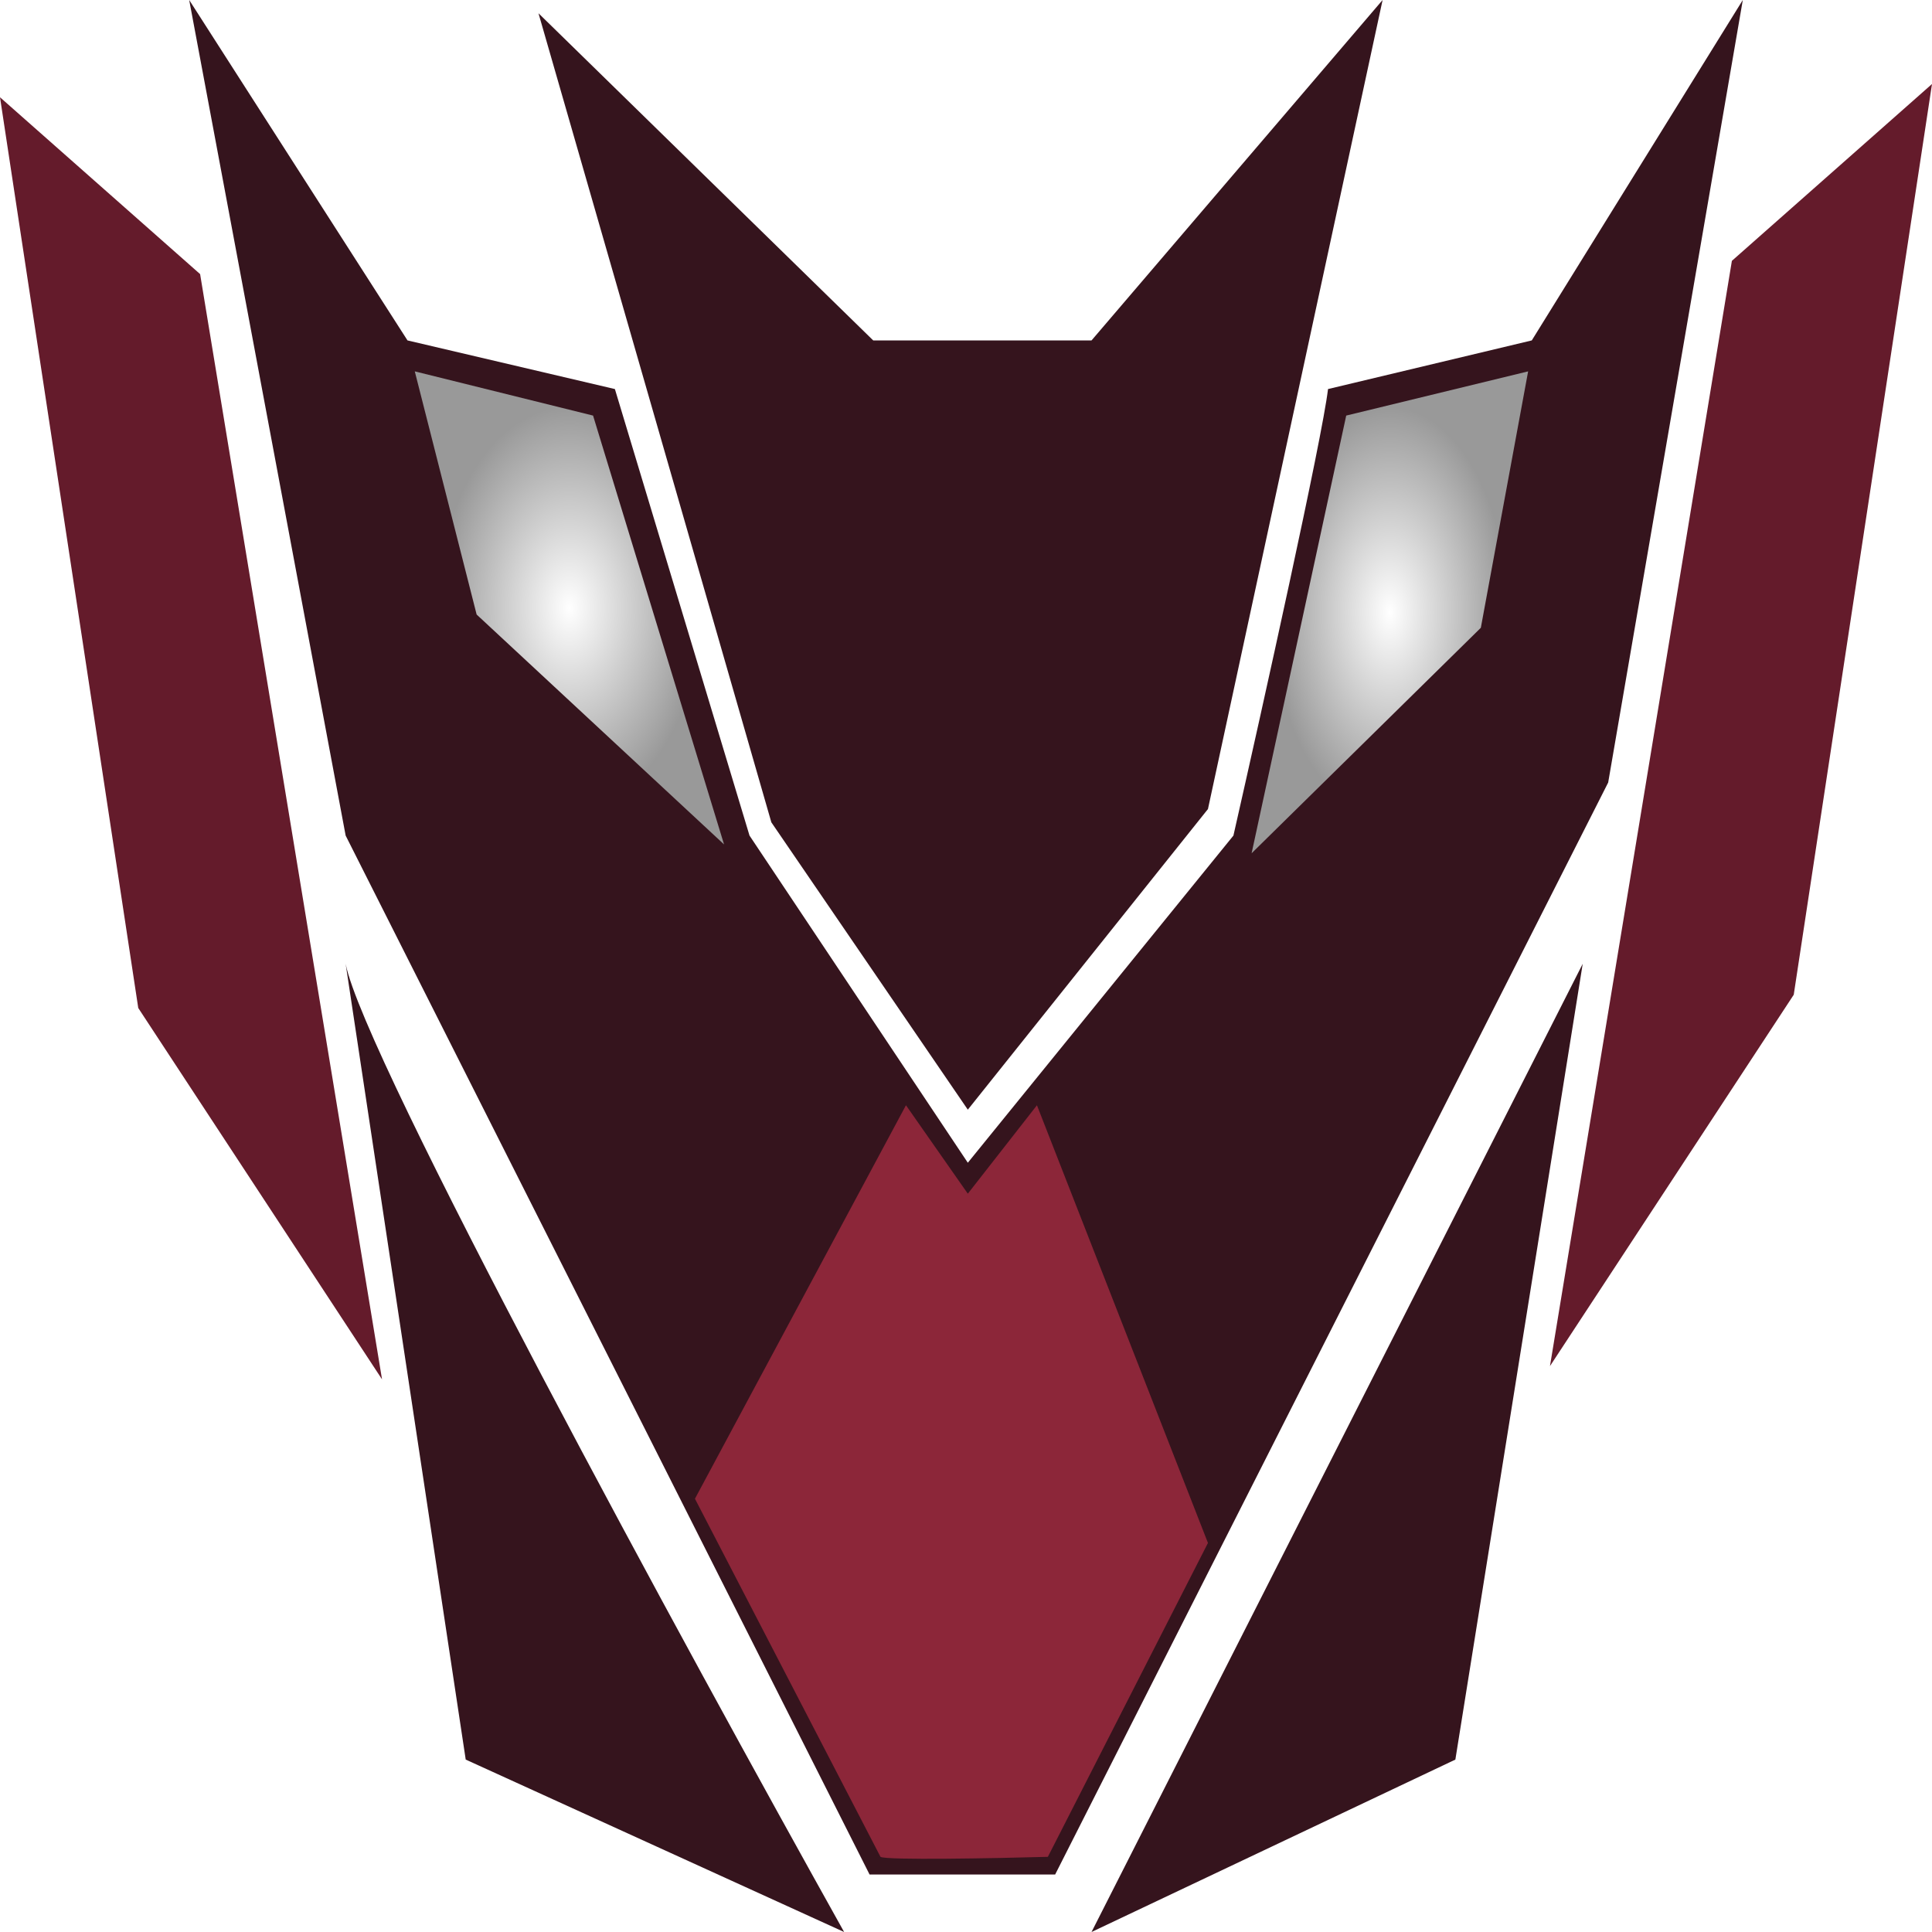
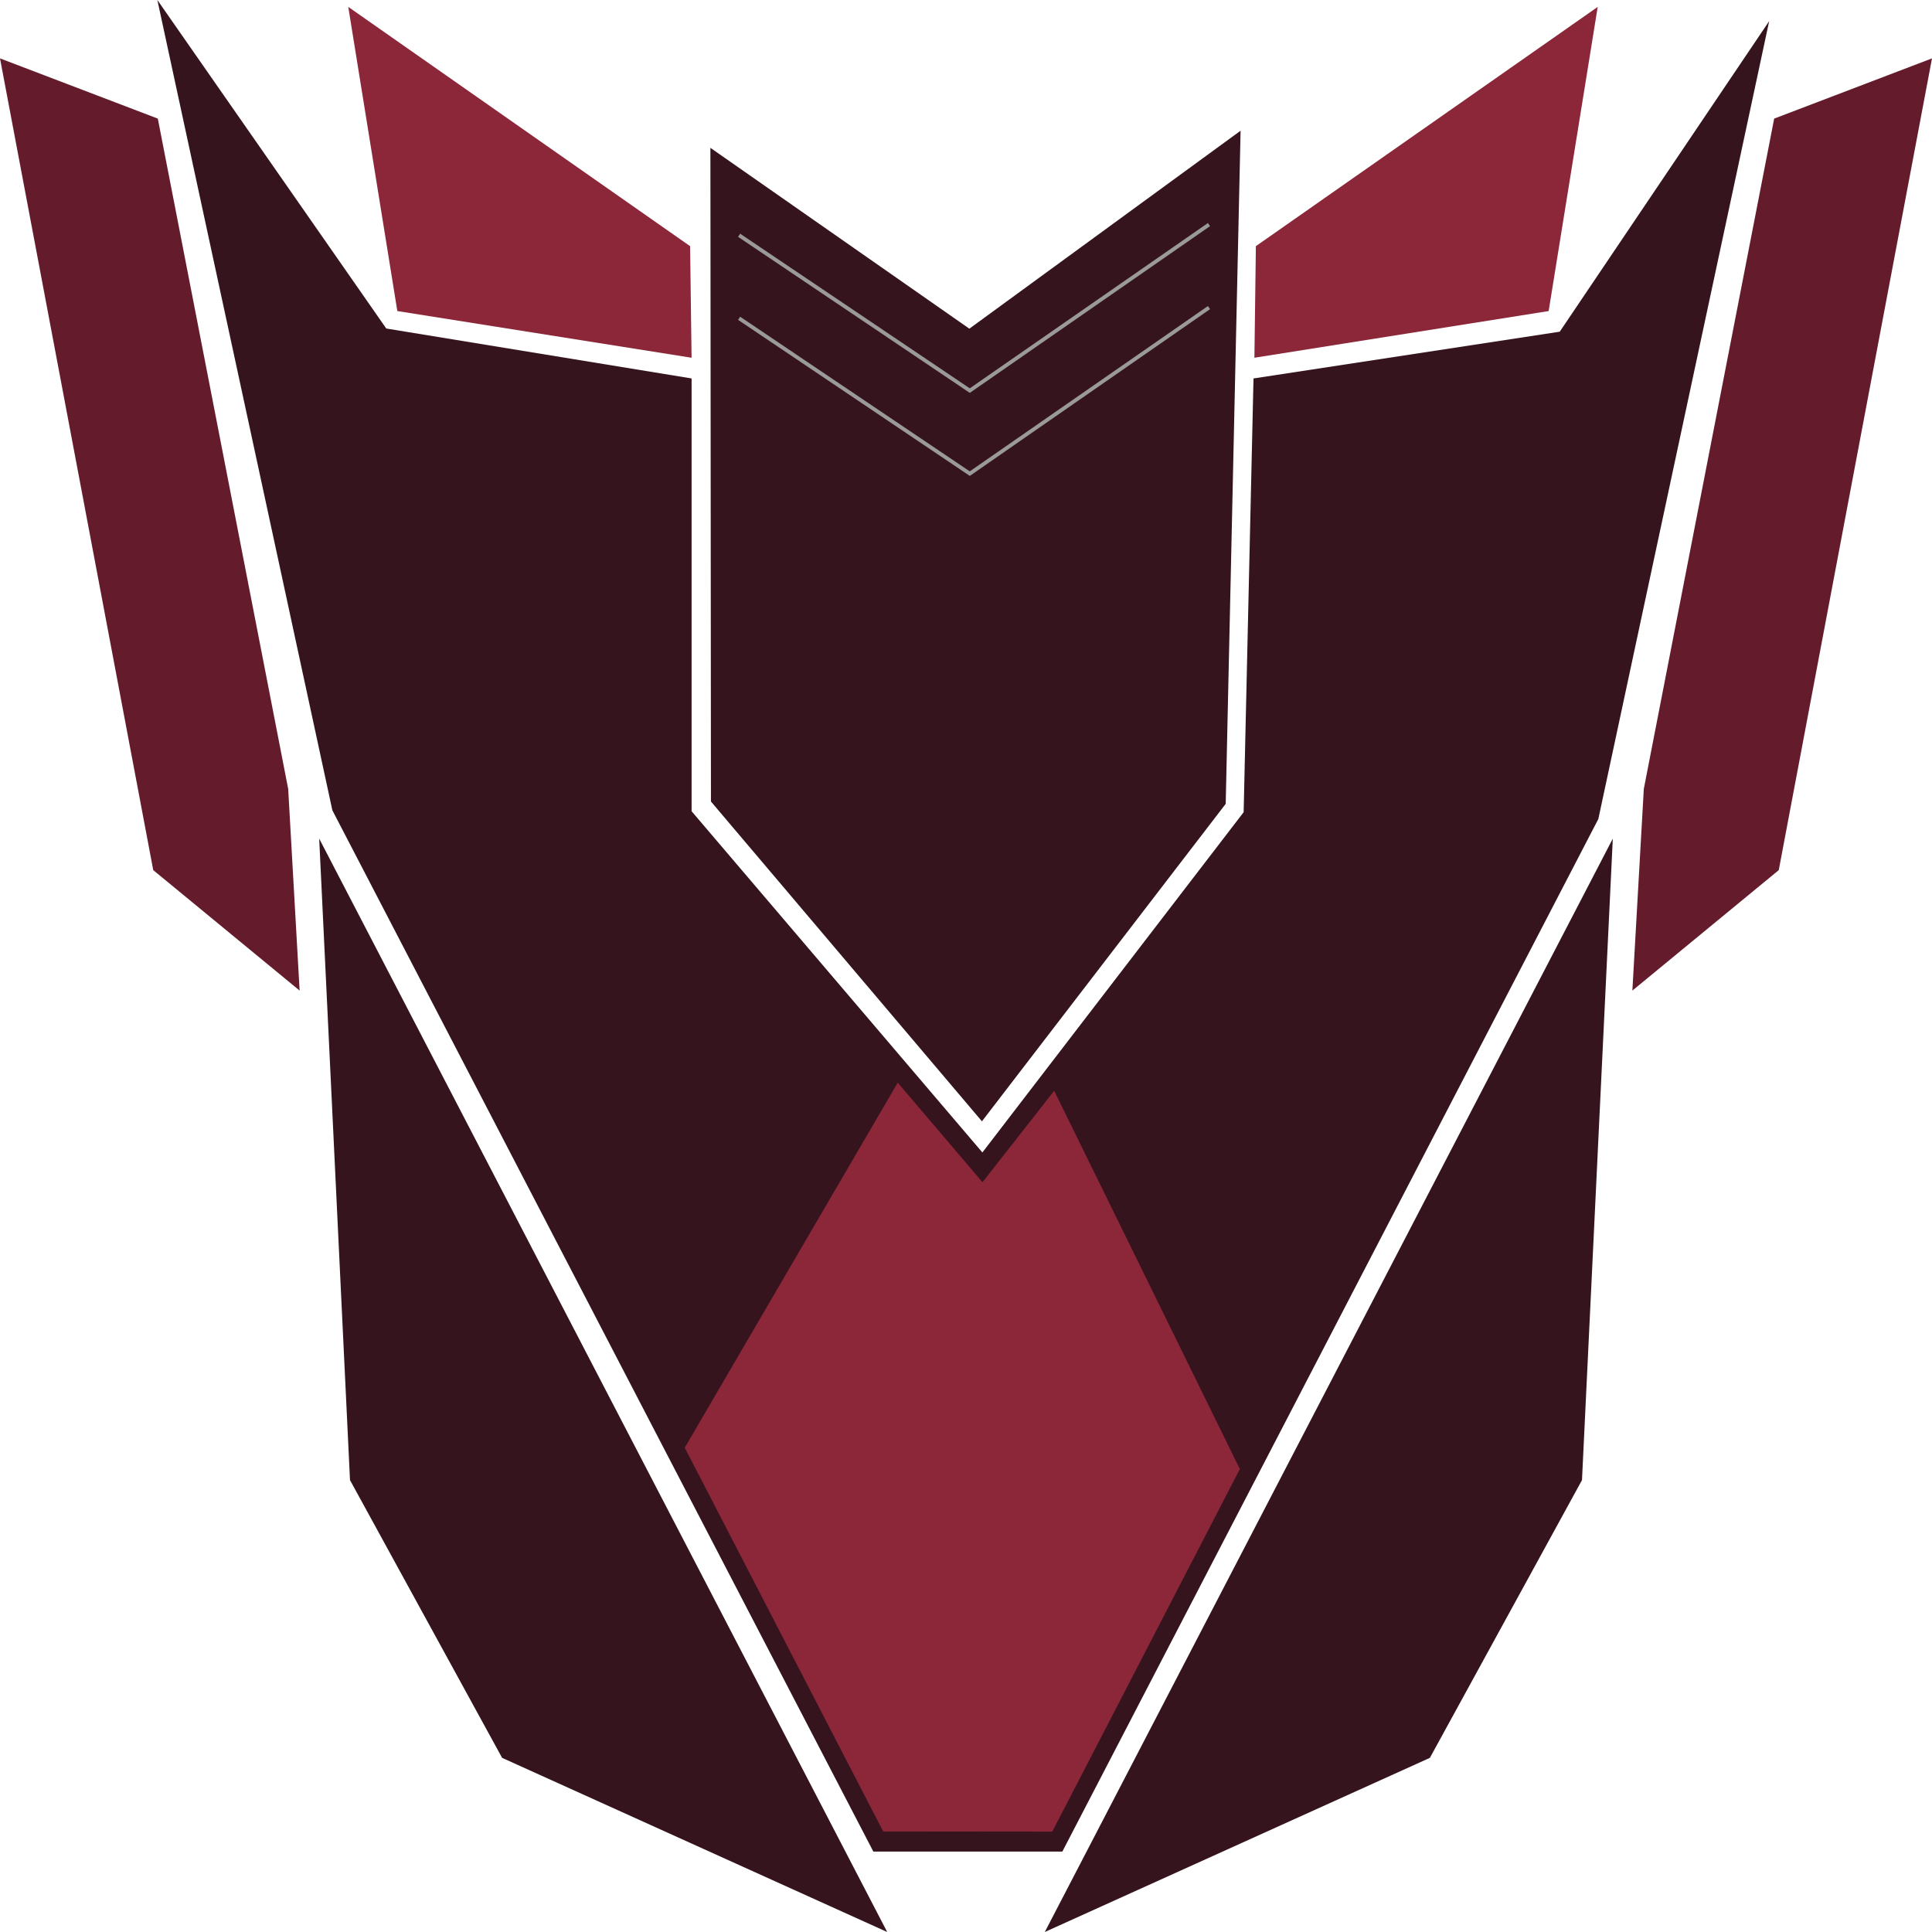
<svg xmlns="http://www.w3.org/2000/svg" width="512" height="512" viewBox="0 0 512 512" fill="none">
-   <path d="M91.601 221.437L50.139 0L107.993 90.215L162.953 103.103L198.629 221.437L256.482 308.137L326.87 221.437C334.584 187.46 350.397 116.225 351.94 103.103L405.936 90.215L461.861 0L426.185 207.378L279.623 496.769H230.448L91.601 221.437Z" fill="#35141D" />
-   <path d="M223.699 512C181.595 436.625 96.229 279.784 91.601 255.414L123.42 466.307L223.699 512Z" fill="#35141D" />
-   <path d="M385.687 466.307L289.266 512L419.435 255.414L385.687 466.307Z" fill="#35141D" />
-   <path d="M231.412 90.215L142.704 3.515L204.414 217.922L256.482 294.078L320.121 214.407L366.403 0L289.266 90.215H231.412Z" fill="#35141D" />
-   <path d="M157.168 110.133L191.879 223.78L126.313 162.856L109.921 98.416L157.168 110.133Z" fill="url(#paint0_radial_16_216)" />
-   <path d="M356.761 110.133L331.691 226.124L392.437 166.371L404.972 98.416L356.761 110.133Z" fill="url(#paint1_radial_16_216)" />
-   <path d="M277.695 492.082C263.553 492.473 234.884 493.02 233.341 492.082L184.166 397.181L240.09 292.906L256.482 316.339L274.802 292.906L320.121 408.897L277.695 492.082Z" fill="#8C2639" />
-   <path d="M458.968 69.126L410.757 362.032L475.36 263.616L512 22.261L458.968 69.126Z" fill="#641B2B" />
-   <path d="M53.032 72.641L101.243 365.547L36.64 267.13L9.91821e-05 25.776L53.032 72.641Z" fill="#641B2B" />
-   <defs>
-     <radialGradient id="paint0_radial_16_216" cx="0" cy="0" r="1" gradientUnits="userSpaceOnUse" gradientTransform="translate(150.9 161.098) rotate(90) scale(62.6819 40.9793)">
-       <stop stop-color="white" />
-       <stop offset="0.851" stop-color="#999999" />
-     </radialGradient>
-     <radialGradient id="paint1_radial_16_216" cx="0" cy="0" r="1" gradientUnits="userSpaceOnUse" gradientTransform="translate(368.331 162.27) rotate(90) scale(63.8535 36.6403)">
-       <stop stop-color="white" />
-       <stop offset="0.851" stop-color="#999999" />
-     </radialGradient>
-   </defs>
+   <path d="M512 15.471L470.176 31.431L435.626 209.081L432.596 262.514L471.389 230.593L512 15.471Z" fill="#641B2B" />
+   <path d="M1.52588e-05 15.471L41.824 31.431L76.374 209.081L79.404 262.514L40.611 230.593L1.52588e-05 15.471Z" fill="#641B2B" />
+   <path d="M427.408 222.249L276.881 512L378.933 465.85L419.244 392.244L427.408 222.249Z" fill="#35141D" />
+   <path d="M84.59 222.249L235.117 512L133.065 465.85L92.754 392.244L84.59 222.249Z" fill="#35141D" />
+   <path d="M88.08 214.742L41.7 0L102.366 87.059L183.28 100.293V214.984L260.342 305.414L329.578 215.241L332.194 100.293L413.348 87.903L468.851 5.595L423.576 217.04L281.533 490.685H231.444L88.08 214.742Z" fill="#35141D" />
+   <path d="M234.054 485.358L181.463 383.654L237.912 286.911L260.372 313.304L279.368 289.064L328.574 389.314L278.863 485.401L234.054 485.358Z" fill="#8C2639" />
+   <path d="M182.885 65.235L183.274 94.806L105.296 82.43L92.294 1.825L182.885 65.235Z" fill="#8C2639" />
+   <path d="M332.82 65.235L332.431 94.806L410.409 82.43L423.41 1.825L332.82 65.235Z" fill="#8C2639" />
+   <path d="M260.223 297.161L188.409 212.411L188.263 39.18L256.888 87.103L328.767 34.639L324.824 213.028L260.223 297.161Z" fill="#35141D" />
+   <path d="M195.873 62.349L257.004 103.517L320.393 59.515" stroke="#9A9A9A" />
+   <path d="M195.873 84.35L257.004 125.518L320.393 81.516" stroke="#9A9A9A" />
</svg>
